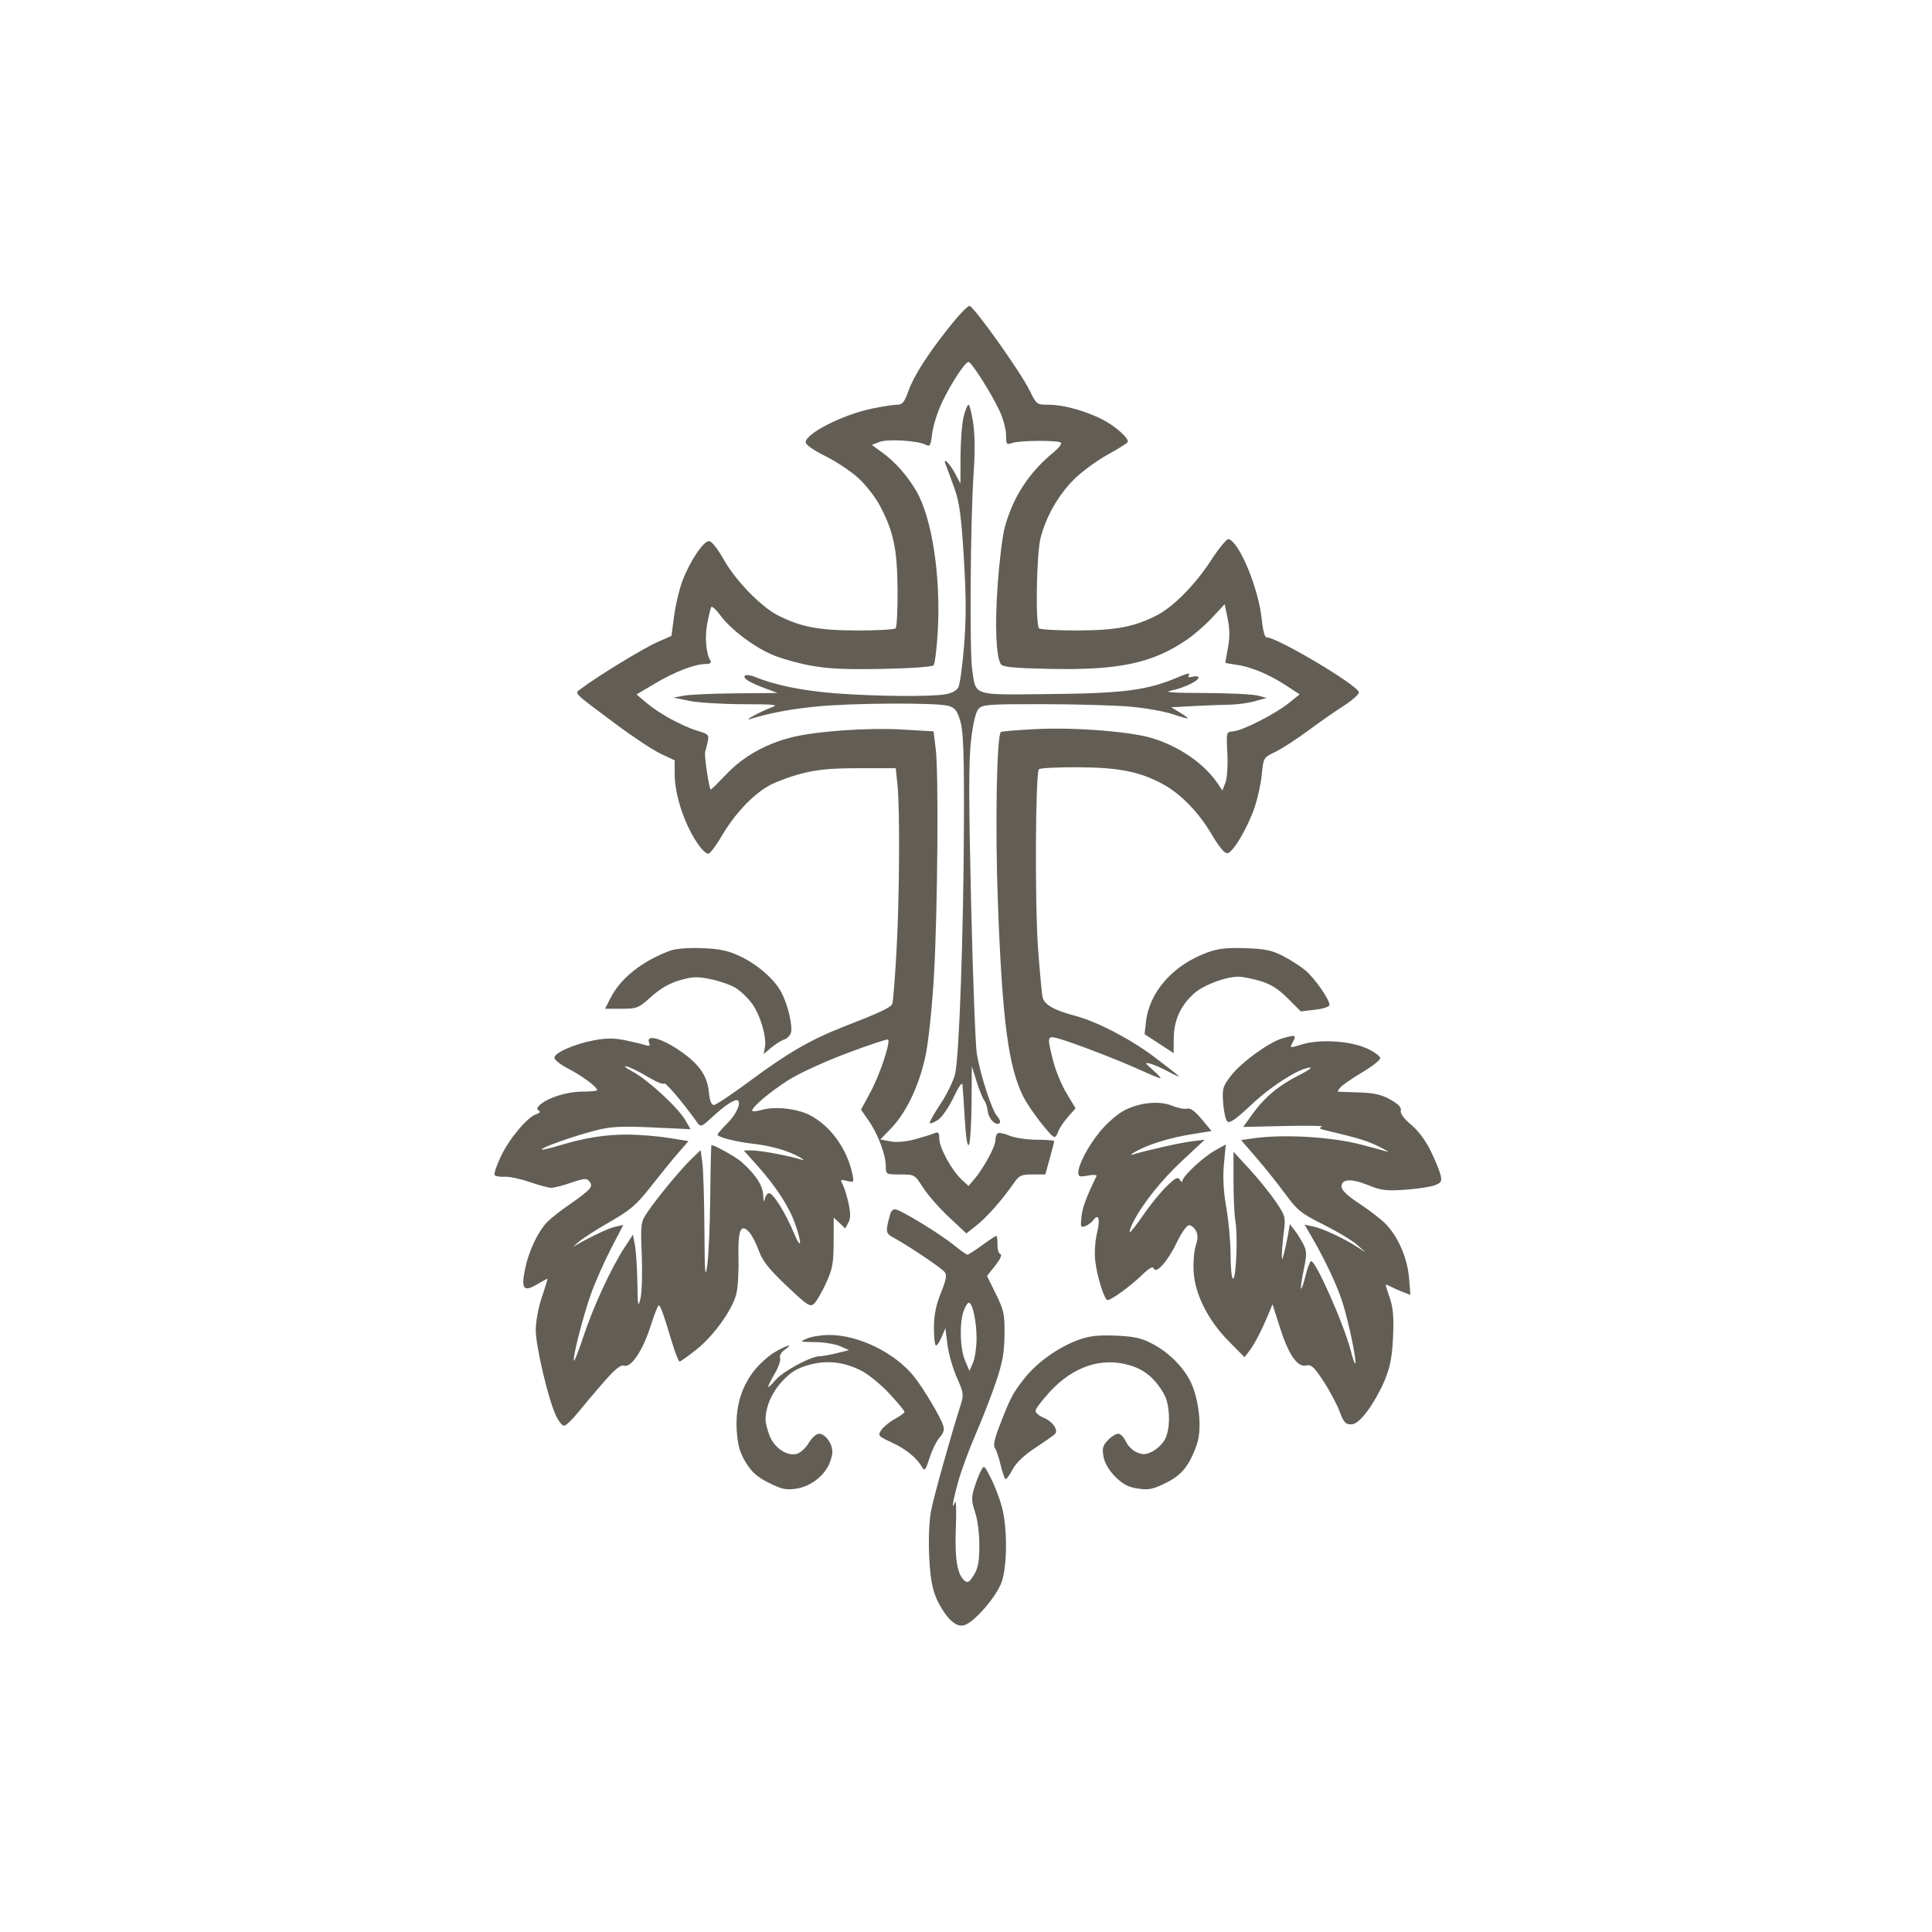
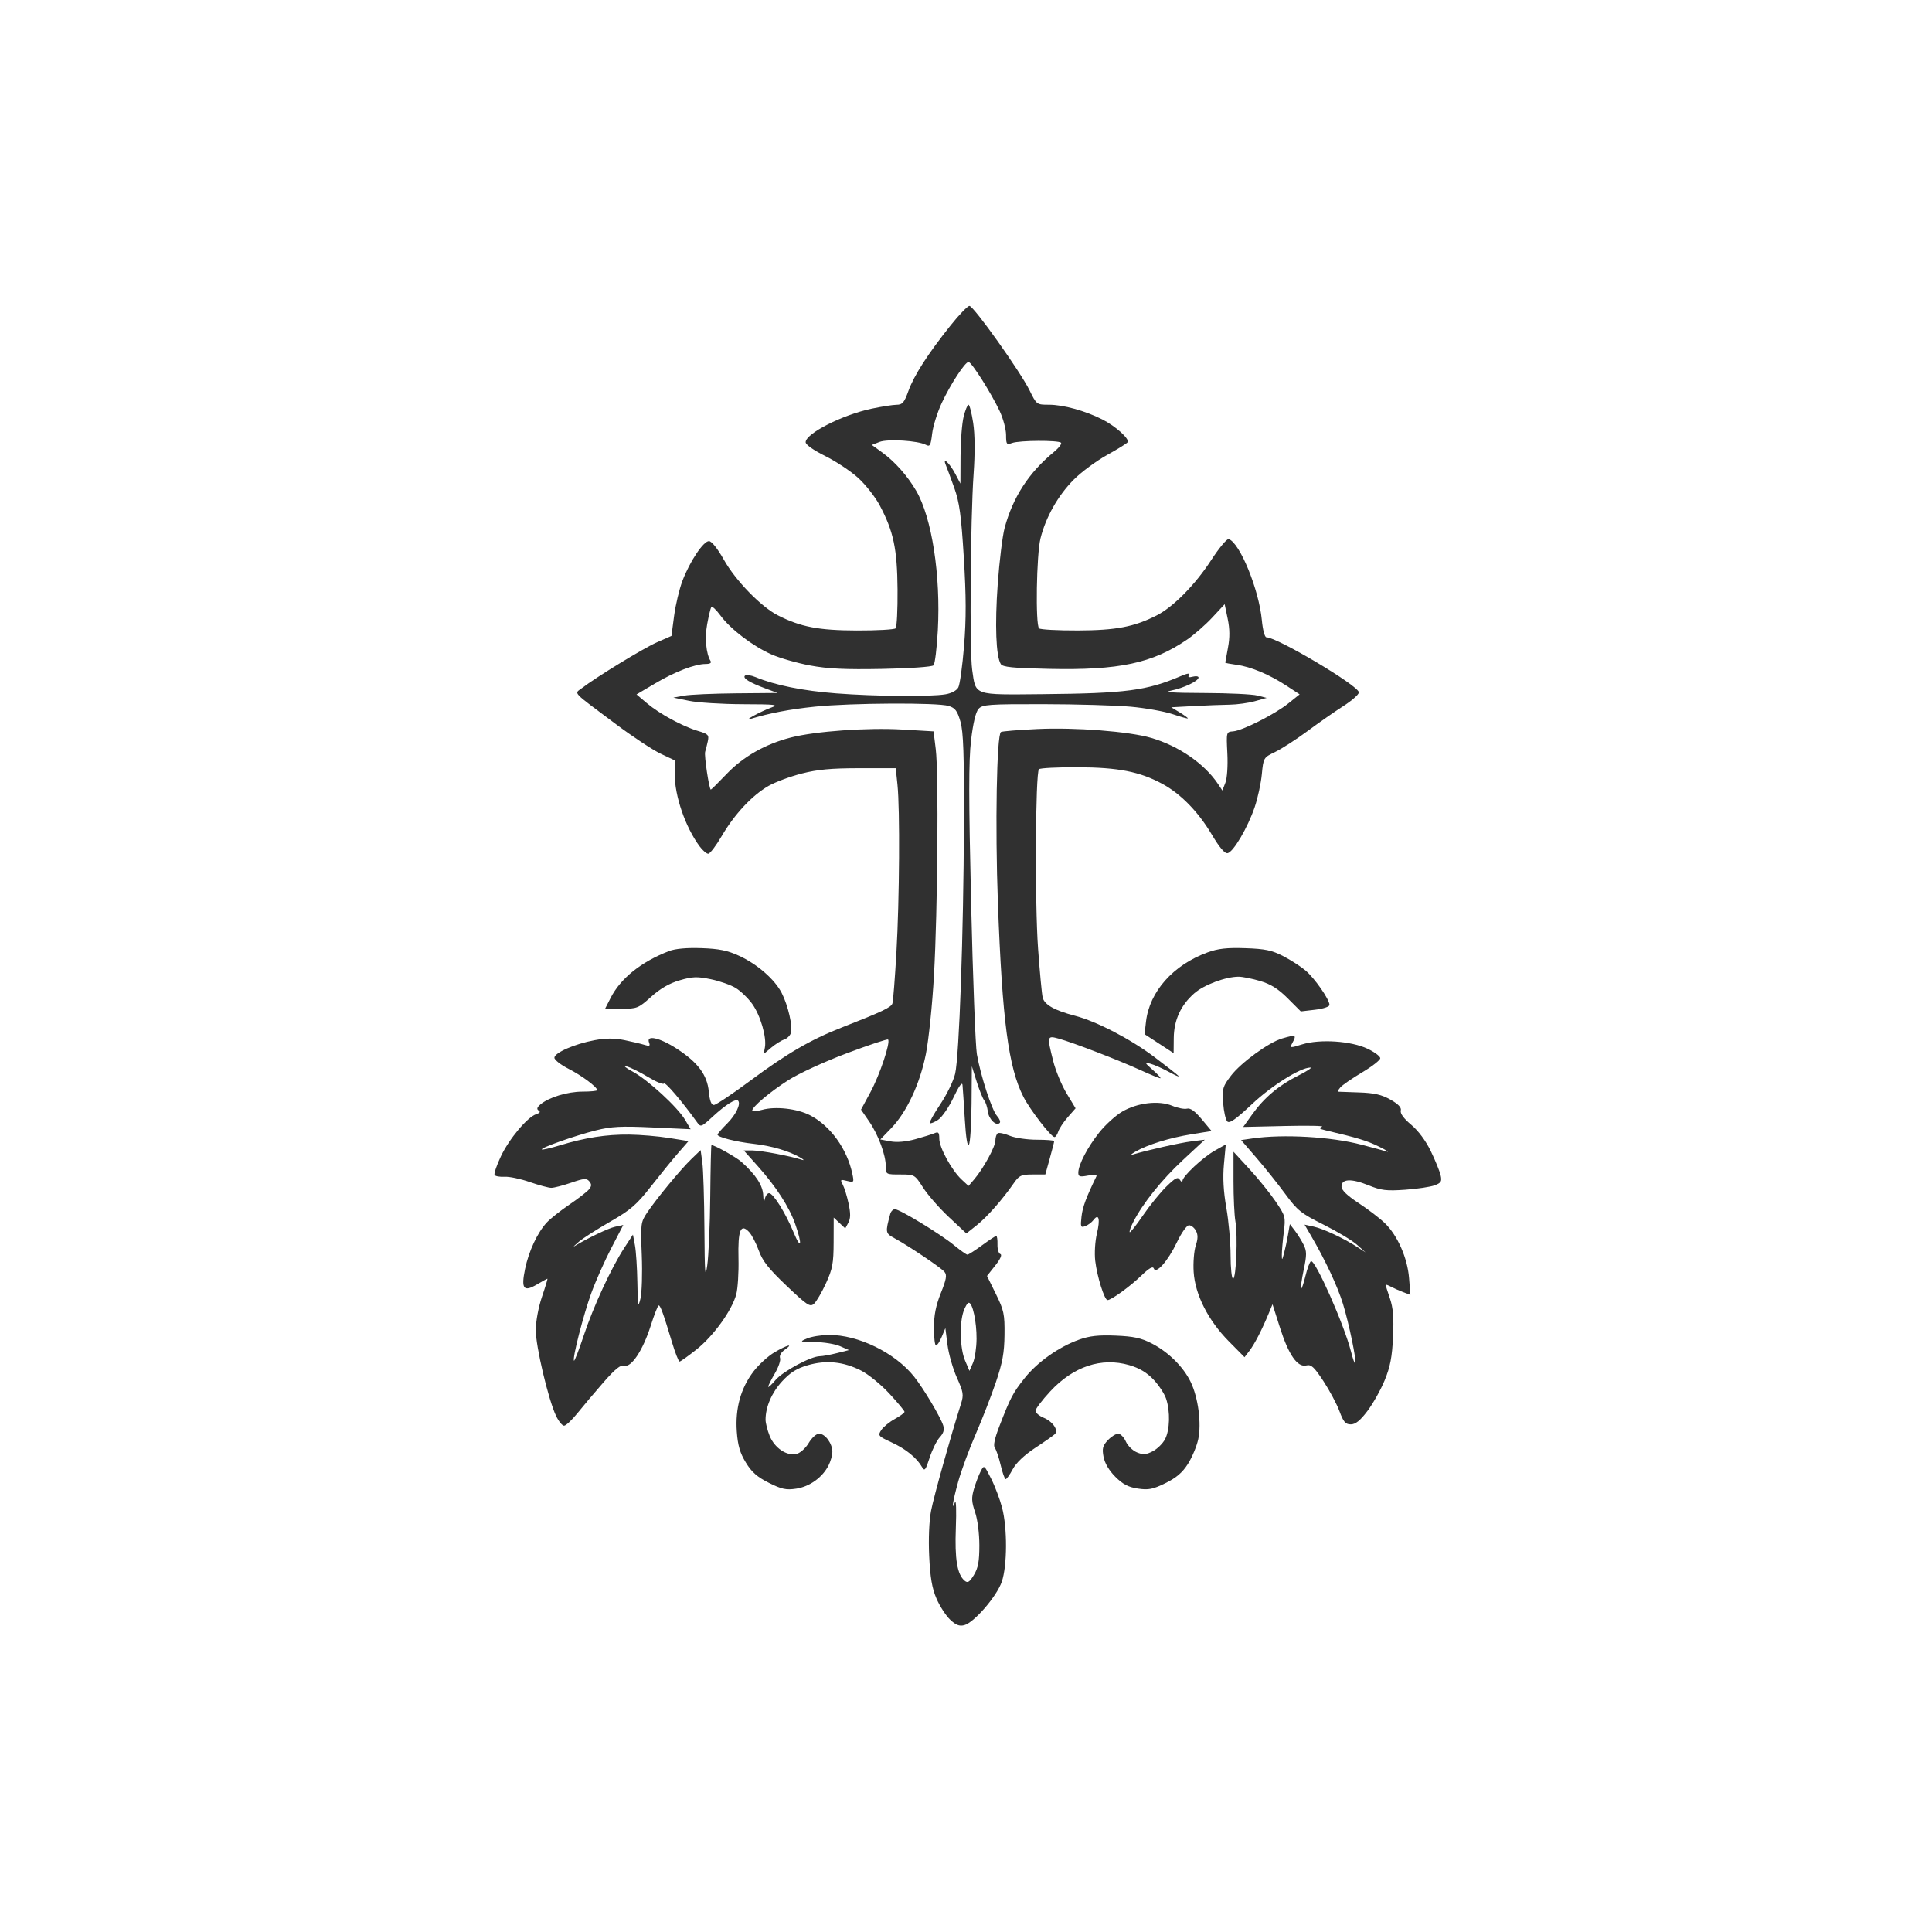
<svg xmlns="http://www.w3.org/2000/svg" viewBox="0 0 512 512">
-   <style>:root{color:#625e55}@media(prefers-color-scheme:dark){:root{color:#bcc2ba}}</style>
+   <style>:root{color:#303030}@media(prefers-color-scheme:dark){:root{color:#bcc2ba}}</style>
  <g transform="translate(126.381 76.8) scale(0.7083004)">
    <path fill="currentColor" fill-rule="evenodd" d="M 177.293 13.250 C 168.778 23.908, 163.550 32.028, 161.458 37.846 C 159.889 42.210, 159.214 43.003, 157.052 43.017 C 155.649 43.027, 151.424 43.686, 147.665 44.483 C 136.710 46.804, 123.021 53.770, 123.007 57.031 C 123.003 57.937, 125.956 60.025, 130.250 62.151 C 134.238 64.125, 139.785 67.795, 142.577 70.307 C 145.370 72.819, 149.042 77.490, 150.739 80.687 C 155.891 90.399, 157.268 96.912, 157.390 112.145 C 157.451 119.662, 157.124 126.192, 156.664 126.656 C 156.204 127.120, 149.679 127.484, 142.164 127.464 C 127.832 127.426, 121.099 126.132, 112.550 121.771 C 106.312 118.588, 96.778 108.764, 92.435 101.043 C 90.067 96.832, 87.841 94.037, 86.844 94.023 C 84.753 93.994, 79.686 101.576, 76.906 108.895 C 75.735 111.978, 74.332 117.875, 73.788 122 L 72.798 129.500 67.337 131.901 C 62.302 134.115, 44.605 144.931, 39.179 149.111 C 36.431 151.229, 35.210 149.953, 51.979 162.490 C 58.293 167.210, 65.830 172.194, 68.729 173.565 L 74 176.059 74 181.125 C 74 189.402, 77.995 201.017, 83.320 208.219 C 84.451 209.749, 85.907 211, 86.556 211 C 87.205 211, 89.483 208.009, 91.618 204.353 C 96.358 196.236, 102.968 189.154, 109.086 185.638 C 111.609 184.188, 117.193 182.102, 121.496 181.001 C 127.452 179.478, 132.591 179, 143.018 179 L 156.715 179 157.358 185.147 C 158.318 194.332, 158.107 228.142, 156.965 248 C 156.412 257.625, 155.740 266.175, 155.471 267 C 154.985 268.496, 151.641 270.083, 136.500 276.008 C 124.902 280.546, 115.902 285.785, 102.184 295.985 C 95.515 300.943, 89.428 305, 88.657 305 C 87.706 305, 87.101 303.403, 86.778 300.042 C 86.170 293.709, 82.686 289.046, 74.712 283.892 C 68.362 279.788, 63.274 278.666, 64.408 281.621 C 64.910 282.928, 64.592 283.103, 62.765 282.525 C 61.519 282.131, 58.126 281.324, 55.225 280.732 C 51.431 279.959, 48.286 279.966, 44.029 280.757 C 36.555 282.147, 29 285.449, 29 287.325 C 29 288.115, 31.362 289.966, 34.250 291.439 C 39.245 293.986, 45 298.276, 45 299.452 C 45 299.753, 42.534 300, 39.520 300 C 33.882 300, 26.852 302.150, 23.726 304.832 C 22.477 305.903, 22.294 306.564, 23.108 307.067 C 23.865 307.535, 23.559 308.005, 22.224 308.429 C 18.929 309.475, 12.098 317.614, 8.977 324.213 C 7.386 327.576, 6.325 330.716, 6.618 331.190 C 6.911 331.665, 8.579 331.961, 10.325 331.850 C 12.071 331.738, 16.314 332.626, 19.754 333.823 C 23.194 335.021, 26.836 336, 27.847 336 C 28.859 336, 32.205 335.134, 35.283 334.075 C 40.096 332.419, 41.045 332.349, 42.062 333.575 C 42.979 334.679, 42.945 335.361, 41.913 336.605 C 41.180 337.488, 37.875 340.048, 34.568 342.293 C 31.262 344.539, 27.484 347.529, 26.174 348.938 C 22.674 352.702, 19.399 359.701, 18.024 366.357 C 16.483 373.814, 17.475 375.097, 22.493 372.136 C 24.485 370.961, 26.235 370, 26.383 370 C 26.531 370, 25.617 373.037, 24.352 376.750 C 23.040 380.601, 22.041 385.941, 22.026 389.182 C 21.998 395.242, 26.734 415.277, 29.628 421.347 C 30.586 423.356, 31.932 425, 32.618 425 C 33.305 425, 35.579 422.863, 37.672 420.250 C 39.765 417.637, 44.143 412.455, 47.399 408.733 C 51.755 403.756, 53.795 402.118, 55.115 402.537 C 57.745 403.371, 62.123 396.783, 65.029 387.616 C 66.357 383.427, 67.704 380, 68.021 380 C 68.668 380, 69.803 383.141, 72.989 393.750 C 74.187 397.738, 75.467 400.997, 75.833 400.993 C 76.200 400.988, 79.060 398.949, 82.189 396.460 C 88.543 391.406, 95.421 381.863, 97.038 375.858 C 97.624 373.684, 98.001 367.641, 97.876 362.428 C 97.622 351.802, 98.689 349.150, 101.854 352.539 C 102.861 353.617, 104.495 356.750, 105.484 359.500 C 106.885 363.394, 109.188 366.308, 115.891 372.672 C 123.641 380.029, 124.663 380.697, 126.137 379.369 C 127.038 378.558, 129.051 375.106, 130.612 371.697 C 133.065 366.342, 133.454 364.251, 133.475 356.311 L 133.500 347.121 135.665 349.155 L 137.829 351.188 138.984 349.030 C 139.835 347.440, 139.856 345.555, 139.063 341.860 C 138.472 339.102, 137.492 335.920, 136.886 334.788 C 135.872 332.893, 135.999 332.783, 138.481 333.406 C 141.088 334.060, 141.154 333.974, 140.487 330.791 C 138.527 321.441, 132.266 312.774, 124.622 308.830 C 119.822 306.353, 111.710 305.434, 106.745 306.805 C 104.685 307.373, 103 307.513, 103 307.116 C 103 305.706, 109.594 300.142, 116.500 295.724 C 120.417 293.219, 130.076 288.775, 138.430 285.636 C 146.641 282.550, 153.577 280.244, 153.844 280.511 C 154.830 281.497, 150.749 293.707, 147.291 300.118 L 143.722 306.736 146.737 311.118 C 150.197 316.148, 153 323.718, 153 328.035 C 153 330.955, 153.081 331, 158.396 331 C 163.770 331, 163.804 331.020, 166.972 335.957 C 168.722 338.684, 173.075 343.647, 176.645 346.987 L 183.137 353.060 187.001 349.999 C 190.851 346.950, 196.601 340.427, 200.883 334.250 C 202.892 331.353, 203.654 331, 207.904 331 L 212.672 331 214.336 325.015 C 215.251 321.723, 216 318.798, 216 318.515 C 216 318.232, 213.061 318, 209.468 318 C 205.875 318, 201.327 317.328, 199.362 316.507 C 197.396 315.685, 195.385 315.262, 194.894 315.566 C 194.402 315.869, 193.996 317.104, 193.991 318.309 C 193.981 320.621, 189.471 328.854, 186 332.897 L 183.942 335.294 181.364 332.897 C 177.660 329.451, 173.020 320.981, 173.009 317.643 C 173.002 315.302, 172.684 314.923, 171.250 315.544 C 170.287 315.960, 167.025 316.981, 164 317.811 C 160.509 318.770, 157.120 319.062, 154.723 318.610 L 150.946 317.899 155.002 313.700 C 160.800 307.697, 165.713 297.209, 167.976 285.999 C 169.031 280.775, 170.400 267.488, 171.019 256.473 C 172.398 231.949, 172.797 180.913, 171.682 171.856 L 170.864 165.213 159.182 164.527 C 146.161 163.763, 126.692 165.153, 117.500 167.502 C 107.949 169.944, 99.626 174.662, 93.448 181.140 C 90.374 184.363, 87.711 187, 87.532 187 C 86.906 187, 84.983 174.207, 85.406 172.859 C 85.641 172.111, 86.087 170.331, 86.397 168.903 C 86.908 166.552, 86.560 166.186, 82.731 165.056 C 76.990 163.361, 68.328 158.658, 63.612 154.675 L 59.725 151.392 66.612 147.311 C 74.066 142.895, 81.582 140, 85.594 140 C 87.200 140, 87.867 139.593, 87.427 138.882 C 85.745 136.161, 85.205 130.259, 86.162 125.076 C 86.729 122.009, 87.418 119.134, 87.695 118.687 C 87.971 118.239, 89.499 119.645, 91.091 121.810 C 94.882 126.965, 103.191 133.310, 110.221 136.419 C 113.315 137.787, 119.782 139.644, 124.594 140.546 C 131.246 141.792, 137.721 142.103, 151.622 141.842 C 162.031 141.647, 170.312 141.069, 170.853 140.500 C 171.376 139.950, 172.097 134.081, 172.457 127.457 C 173.576 106.831, 170.240 85.271, 164.371 75.210 C 161.092 69.588, 156.424 64.327, 151.629 60.850 L 147.758 58.042 150.629 56.928 C 153.728 55.726, 165.064 56.429, 168.011 58.006 C 169.504 58.805, 169.810 58.255, 170.334 53.828 C 170.666 51.024, 172.274 45.875, 173.907 42.386 C 177.229 35.286, 182.642 27, 183.958 27 C 185.062 27, 192.543 38.824, 195.620 45.431 C 196.918 48.219, 197.985 52.218, 197.990 54.317 C 197.999 57.850, 198.168 58.074, 200.250 57.317 C 203 56.318, 217.569 56.236, 218.547 57.214 C 218.934 57.601, 217.732 59.166, 215.876 60.692 C 206.531 68.370, 200.544 77.586, 197.458 89.045 C 196.649 92.045, 195.483 101.538, 194.866 110.141 C 193.769 125.432, 194.215 137.112, 196.008 140.013 C 196.719 141.163, 200.471 141.538, 214.202 141.833 C 240.234 142.392, 252.760 139.727, 265.718 130.872 C 268.348 129.075, 272.588 125.360, 275.141 122.617 L 279.781 117.629 280.911 123.071 C 281.709 126.917, 281.741 130.090, 281.020 133.893 C 280.459 136.852, 280 139.375, 280 139.501 C 280 139.626, 281.941 139.994, 284.313 140.319 C 289.635 141.049, 296.485 143.930, 302.932 148.150 L 307.830 151.357 303.665 154.706 C 298.590 158.788, 286.444 164.943, 282.940 165.210 C 280.385 165.404, 280.381 165.420, 280.783 173.452 C 281.014 178.080, 280.705 182.740, 280.054 184.417 L 278.922 187.334 277.310 184.917 C 272.235 177.309, 262.595 170.659, 252.272 167.647 C 244.018 165.238, 223.859 163.670, 209.704 164.337 C 202.666 164.668, 196.533 165.170, 196.076 165.453 C 194.478 166.441, 193.868 200.738, 194.937 229.500 C 196.569 273.401, 198.875 290.919, 204.471 301.929 C 206.929 306.766, 214.832 317, 216.109 317 C 216.525 317, 217.160 316.070, 217.521 314.934 C 217.881 313.798, 219.486 311.377, 221.087 309.554 L 223.998 306.239 220.625 300.638 C 218.770 297.557, 216.521 292.124, 215.626 288.563 C 213.254 279.120, 213.293 278.968, 217.750 280.188 C 222.972 281.618, 240.162 288.238, 248.228 291.925 C 251.928 293.616, 255.286 295, 255.690 295 C 256.094 295, 254.866 293.629, 252.962 291.954 C 249.791 289.164, 249.710 288.963, 252 289.559 C 253.375 289.916, 256.525 291.315, 259 292.666 C 261.475 294.018, 263.050 294.668, 262.500 294.112 C 261.950 293.556, 257.948 290.419, 253.606 287.142 C 244.599 280.345, 231.881 273.725, 223.765 271.611 C 216.126 269.621, 212.334 267.479, 211.680 264.785 C 211.375 263.528, 210.603 255.300, 209.964 246.500 C 208.726 229.457, 208.965 180.698, 210.293 179.372 C 210.729 178.937, 217.254 178.606, 224.793 178.637 C 239.966 178.700, 247.994 180.273, 256.433 184.834 C 263.347 188.571, 269.881 195.262, 274.949 203.796 C 277.868 208.710, 279.807 210.991, 280.889 210.783 C 283.022 210.372, 288.383 201.268, 290.990 193.630 C 292.140 190.259, 293.353 184.697, 293.684 181.270 C 294.282 175.074, 294.310 175.028, 298.740 172.884 C 301.190 171.698, 306.638 168.174, 310.847 165.054 C 315.056 161.933, 321.087 157.725, 324.250 155.703 C 327.413 153.680, 330 151.394, 330 150.623 C 330 148.203, 299.519 130.046, 295.395 130.010 C 294.767 130.004, 294.031 127.240, 293.693 123.610 C 292.625 112.183, 285.461 94.639, 281.299 93.263 C 280.639 93.045, 277.671 96.609, 274.704 101.183 C 268.794 110.294, 260.559 118.654, 254.397 121.798 C 245.948 126.108, 239.142 127.411, 224.834 127.456 C 217.317 127.480, 210.792 127.125, 210.334 126.667 C 208.945 125.278, 209.364 99.047, 210.871 93 C 212.865 85.005, 217.463 76.893, 223.346 70.996 C 226.181 68.154, 231.760 64.028, 235.745 61.827 C 239.730 59.626, 243.211 57.468, 243.480 57.033 C 244.252 55.783, 238.948 51.007, 234.008 48.506 C 227.600 45.261, 219.394 43, 214.027 43 C 209.447 43, 209.399 42.965, 206.787 37.639 C 203.367 30.666, 185.858 6.059, 184.293 6.026 C 183.629 6.012, 180.479 9.262, 177.293 13.250 Z M 58.215 292.472 C 55.622 291.080 54.625 290.218 56.000 290.555 C 57.375 290.893 60.972 292.668 63.993 294.500 C 67.014 296.333 69.724 297.446 70.016 296.974 C 70.458 296.258 76.714 303.593 82.379 311.471 C 83.751 313.379 83.940 313.310 88.254 309.334 C 93.055 304.908 96.849 302.515 97.706 303.372 C 98.881 304.548 96.894 308.700 93.574 312.005 C 91.643 313.927 90.049 315.766 90.032 316.092 C 89.982 317.024 96.928 318.796 103.500 319.528 C 110.094 320.263 116.777 322.211 120.859 324.589 C 122.403 325.488 122.669 325.858 121.500 325.478 C 117.218 324.089 106.336 322.034 103.170 322.017 L 99.840 322.000 104.978 327.750 C 111.958 335.561 116.826 343.074 119.101 349.546 C 121.823 357.291 121.367 359.588 118.486 352.649 C 115.434 345.301 110.868 338.004 109.320 338.002 C 108.670 338.001 107.944 339.012 107.706 340.250 C 107.431 341.675 107.222 341.154 107.136 338.827 C 106.999 335.140 104.385 331.114 99.000 326.298 C 97.006 324.515 88.913 319.983 87.761 320.005 C 87.617 320.008 87.415 328.670 87.311 339.255 C 87.207 349.840 86.702 361.425 86.188 365.000 C 85.408 370.425 85.233 368.174 85.127 351.390 C 85.057 340.329 84.710 329.166 84.356 326.583 L 83.713 321.886 80.281 325.193 C 76.257 329.071 67.311 339.899 63.722 345.235 C 61.299 348.838 61.227 349.403 61.691 361.235 C 61.956 367.981 61.729 375.300 61.187 377.500 C 60.320 381.018 60.182 380.294 60.043 371.500 C 59.956 366.000 59.547 359.700 59.135 357.500 L 58.384 353.500 55.127 358.500 C 50.234 366.011 43.561 380.452 39.946 391.353 C 38.176 396.692 36.553 400.886 36.339 400.673 C 35.631 399.964 39.868 383.419 42.851 375.246 C 44.467 370.818 47.810 363.302 50.281 358.543 L 54.772 349.891 51.677 350.571 C 49.143 351.127 41.438 354.813 36.444 357.857 C 35.864 358.210 36.636 357.441 38.161 356.148 C 39.686 354.854 44.964 351.479 49.891 348.648 C 57.542 344.250 59.759 342.334 65.102 335.500 C 68.542 331.100 73.117 325.479 75.267 323.008 L 79.178 318.516 71.839 317.334 C 67.803 316.684 61.095 316.118 56.934 316.076 C 48.424 315.991 40.529 317.215 31.098 320.082 C 27.577 321.153 24.522 321.856 24.311 321.644 C 23.717 321.050 36.679 316.467 44.500 314.505 C 50.312 313.048 53.916 312.862 65.736 313.408 L 79.971 314.066 77.916 310.582 C 75.095 305.800 63.936 295.543 58.215 292.472 Z" />
    <path fill="currentColor" fill-rule="evenodd" d="M 182.119 47.443 C 181.503 49.886, 180.980 56.524, 180.956 62.193 L 180.912 72.500 178.965 68.815 C 176.845 64.800, 174.065 62.242, 175.457 65.586 C 175.895 66.639, 177.318 70.485, 178.621 74.133 C 180.549 79.535, 181.210 84.370, 182.182 100.178 C 183.074 114.664, 183.098 123.041, 182.277 133.195 C 181.672 140.678, 180.704 147.684, 180.127 148.763 C 179.494 149.946, 177.571 150.975, 175.288 151.352 C 169.573 152.296, 149.129 152.119, 134.430 150.998 C 122.085 150.056, 111.530 147.929, 104.288 144.923 C 102.522 144.190, 100.725 143.941, 100.296 144.370 C 99.357 145.310, 101.940 146.920, 108 149.172 L 112.500 150.845 97 150.980 C 88.475 151.054, 79.700 151.444, 77.500 151.847 L 73.500 152.578 79.417 153.789 C 82.671 154.455, 91.671 155.020, 99.417 155.044 C 112.008 155.083, 113.129 155.222, 110 156.359 C 106.189 157.744, 99.381 161.469, 102.282 160.583 C 109.497 158.378, 117.038 156.938, 126.500 155.960 C 139.904 154.573, 172.370 154.401, 176.500 155.694 C 178.971 156.467, 179.750 157.502, 180.920 161.566 C 182.033 165.431, 182.315 173.759, 182.222 200 C 182.078 240.826, 180.459 286.789, 178.935 293.312 C 178.317 295.959, 175.823 301.090, 173.392 304.715 C 170.961 308.340, 169.190 311.523, 169.455 311.788 C 169.720 312.054, 171.118 311.498, 172.560 310.553 C 174.004 309.606, 176.600 305.839, 178.337 302.167 C 180.342 297.930, 181.566 296.229, 181.695 297.500 C 181.808 298.600, 182.194 304.400, 182.555 310.388 C 182.970 317.264, 183.535 320.765, 184.090 319.888 C 184.574 319.125, 185.017 312.200, 185.076 304.500 L 185.182 290.500 187 296.287 C 187.999 299.470, 189.268 302.620, 189.820 303.287 C 190.372 303.954, 190.975 305.805, 191.162 307.399 C 191.503 310.320, 194.298 313.035, 195.613 311.721 C 196.002 311.331, 195.557 310.168, 194.623 309.136 C 192.685 306.994, 188.494 294.159, 187.069 286 C 186.540 282.975, 185.570 257.550, 184.913 229.500 C 183.996 190.364, 183.991 176.183, 184.893 168.541 C 185.648 162.142, 186.647 157.942, 187.689 156.791 C 189.158 155.168, 191.433 155.003, 211.905 155.034 C 224.332 155.052, 239.059 155.479, 244.630 155.981 C 250.202 156.484, 257.289 157.749, 260.380 158.792 C 263.471 159.836, 266 160.528, 266 160.330 C 266 160.132, 264.604 159.121, 262.897 158.084 L 259.794 156.197 268.147 155.747 C 272.741 155.499, 278.795 155.265, 281.601 155.227 C 284.406 155.189, 288.681 154.601, 291.101 153.921 L 295.500 152.684 292 151.797 C 290.075 151.309, 281.075 150.888, 272 150.862 C 260.315 150.828, 256.718 150.569, 259.674 149.972 C 264.443 149.010, 270 146.371, 270 145.068 C 270 144.584, 269.030 144.441, 267.844 144.751 C 266.320 145.150, 265.906 144.960, 266.434 144.106 C 266.915 143.328, 265.814 143.483, 263.341 144.543 C 250.679 149.966, 242.735 151.004, 211.679 151.290 C 185.483 151.531, 186.715 151.959, 185.308 142.138 C 184.304 135.131, 184.660 85.864, 185.837 69 C 186.399 60.941, 186.343 54.102, 185.677 49.750 C 185.109 46.038, 184.328 43, 183.941 43 C 183.554 43, 182.734 44.999, 182.119 47.443 Z" />
    <path fill="currentColor" fill-rule="evenodd" d="M 71.945 247.392 C 61.467 251.424, 53.786 257.578, 50.021 264.959 L 47.959 269 54.083 269 C 59.933 269, 60.430 268.799, 65.217 264.495 C 68.631 261.426, 72.024 259.467, 75.864 258.349 C 80.680 256.947, 82.373 256.887, 87.500 257.937 C 90.800 258.613, 95.006 260.092, 96.846 261.224 C 98.686 262.355, 101.455 265.026, 103 267.159 C 106.077 271.406, 108.485 279.685, 107.754 283.506 L 107.290 285.934 110.140 283.536 C 111.707 282.217, 113.869 280.859, 114.943 280.518 C 116.018 280.177, 117.159 279.073, 117.479 278.065 C 118.244 275.655, 116.441 267.784, 114.049 263.096 C 111.465 258.032, 104.909 252.307, 98.120 249.189 C 93.761 247.186, 90.592 246.541, 84 246.316 C 78.544 246.129, 74.227 246.514, 71.945 247.392 Z" />
    <path fill="currentColor" fill-rule="evenodd" d="M 273.287 247.943 C 260.488 252.633, 251.646 262.603, 250.350 273.804 L 249.806 278.500 255.244 282.053 L 260.681 285.607 260.734 279.972 C 260.798 273.232, 263.358 267.649, 268.427 263.198 C 272.014 260.049, 280.166 257, 285 257 C 286.450 257, 290.081 257.725, 293.068 258.611 C 297.046 259.791, 299.808 261.529, 303.386 265.104 L 308.271 269.986 313.636 269.355 C 316.695 268.995, 319 268.223, 319 267.558 C 319 265.518, 313.459 257.564, 310.026 254.675 C 308.205 253.143, 304.417 250.707, 301.607 249.261 C 297.421 247.107, 294.878 246.579, 287.500 246.333 C 280.560 246.101, 277.307 246.469, 273.287 247.943 Z" />
    <path fill="currentColor" fill-rule="evenodd" d="M 301.286 280.109 C 296.329 281.542, 285.875 289.148, 282.145 294.034 C 279.051 298.089, 278.823 298.880, 279.210 304.230 C 279.441 307.420, 280.141 310.541, 280.765 311.165 C 281.613 312.013, 283.943 310.380, 289.950 304.729 C 297.404 297.717, 308.104 291, 311.819 291 C 312.644 291, 310.644 292.337, 307.373 293.971 C 300.083 297.614, 294.575 302.244, 290.109 308.483 L 286.718 313.220 302.322 312.860 C 310.904 312.662, 317.155 312.786, 316.213 313.135 C 314.893 313.625, 315.188 313.932, 317.500 314.474 C 329.492 317.286, 333.054 318.369, 337.480 320.553 C 340.241 321.914, 341.600 322.759, 340.500 322.429 C 339.400 322.099, 335.125 320.945, 331 319.864 C 319.596 316.875, 301.733 315.845, 290.218 317.512 L 285.936 318.132 291.718 324.834 C 294.898 328.520, 299.744 334.591, 302.486 338.326 C 306.995 344.468, 308.361 345.562, 316.770 349.764 C 321.883 352.320, 327.515 355.704, 329.284 357.284 L 332.500 360.158 329.500 358.207 C 324.472 354.938, 316.690 351.288, 313.087 350.508 L 309.675 349.770 312.222 354.135 C 317.469 363.130, 322.022 372.859, 324.039 379.391 C 326.298 386.705, 329.263 401.071, 328.641 401.692 C 328.430 401.904, 327.716 399.922, 327.055 397.288 C 324.557 387.329, 313.562 362.535, 312.057 363.465 C 311.586 363.756, 310.655 366.270, 309.988 369.051 C 309.321 371.832, 308.593 373.926, 308.371 373.704 C 308.149 373.483, 308.588 370.341, 309.347 366.722 C 310.522 361.117, 310.520 359.726, 309.336 357.322 C 308.571 355.770, 307.096 353.392, 306.058 352.037 L 304.170 349.575 303.487 353.537 C 303.111 355.717, 302.439 358.850, 301.992 360.500 C 301.258 363.213, 301.180 363.260, 301.175 361 C 301.171 359.625, 301.500 355.842, 301.904 352.594 C 302.616 346.881, 302.516 346.506, 298.846 341.094 C 296.760 338.017, 292.360 332.575, 289.070 329 L 283.087 322.500 283.087 333.500 C 283.087 339.550, 283.405 346.300, 283.794 348.500 C 284.741 353.866, 284.091 370, 282.927 370 C 282.417 370, 281.999 366.063, 281.997 361.250 C 281.995 356.438, 281.281 348.450, 280.411 343.500 C 279.324 337.321, 279.042 332.191, 279.511 327.132 L 280.193 319.764 276.123 322.051 C 271.612 324.587, 264.009 331.699, 263.985 333.406 C 263.976 334.008, 263.545 333.828, 263.026 333.007 C 262.247 331.776, 261.364 332.214, 257.983 335.507 C 255.729 337.703, 251.808 342.535, 249.270 346.244 C 246.732 349.953, 244.474 352.808, 244.254 352.587 C 244.033 352.366, 244.617 350.682, 245.552 348.843 C 249.093 341.876, 256.220 332.969, 264.137 325.613 L 272.342 317.991 267.421 318.603 C 263.100 319.141, 250.545 321.961, 245.329 323.565 C 244.323 323.874, 244.792 323.381, 246.372 322.468 C 250.925 319.837, 259.164 317.280, 267.340 315.961 L 274.886 314.744 271.193 310.322 C 268.654 307.283, 266.933 306.048, 265.687 306.373 C 264.690 306.633, 262.219 306.154, 260.195 305.308 C 255.160 303.204, 247.154 304.134, 241.434 307.486 C 238.975 308.927, 235.105 312.445, 232.835 315.303 C 228.450 320.824, 225.058 327.332, 225.022 330.295 C 225.003 331.820, 225.548 331.988, 228.628 331.410 C 230.647 331.031, 232.066 331.122, 231.827 331.615 C 227.922 339.664, 226.622 343.174, 226.219 346.750 C 225.782 350.626, 225.917 350.971, 227.618 350.331 C 228.653 349.942, 230.026 348.922, 230.668 348.064 C 232.673 345.386, 233.278 347.673, 231.987 353.052 C 231.287 355.974, 231.013 360.451, 231.356 363.373 C 232.044 369.228, 234.802 378, 235.954 378 C 237.356 378, 244.444 372.863, 248.635 368.809 C 251.468 366.069, 252.920 365.233, 253.248 366.155 C 254.066 368.458, 258.561 363.390, 261.900 356.399 C 263.632 352.775, 265.602 350, 266.443 350 C 267.261 350, 268.423 350.922, 269.026 352.049 C 269.829 353.549, 269.809 355.048, 268.951 357.648 C 268.307 359.600, 267.960 364.025, 268.180 367.480 C 268.720 375.973, 273.613 385.621, 281.341 393.436 L 287.211 399.371 289.076 396.936 C 290.982 394.447, 293.677 389.220, 296.245 383.033 L 297.684 379.566 300.492 388.385 C 303.728 398.547, 307.042 403.279, 310.343 402.450 C 312.143 401.998, 313.231 402.997, 316.718 408.300 C 319.030 411.817, 321.741 416.901, 322.742 419.597 C 324.236 423.621, 324.998 424.500, 326.989 424.500 C 328.730 424.500, 330.485 423.087, 333.199 419.500 C 335.280 416.750, 338.185 411.575, 339.656 408 C 341.724 402.973, 342.432 399.304, 342.779 391.809 C 343.115 384.557, 342.822 380.925, 341.614 377.380 C 340.726 374.775, 340 372.483, 340 372.287 C 340 372.090, 340.870 372.395, 341.933 372.964 C 342.996 373.533, 345.083 374.461, 346.572 375.027 L 349.278 376.056 348.772 369.747 C 348.166 362.197, 344.468 353.816, 339.709 349.202 C 337.857 347.408, 333.453 344.041, 329.921 341.720 C 325.573 338.862, 323.500 336.854, 323.500 335.500 C 323.500 332.595, 327.184 332.437, 333.655 335.063 C 338.347 336.967, 340.316 337.204, 347.331 336.709 C 351.838 336.391, 356.804 335.645, 358.367 335.050 C 360.810 334.122, 361.119 333.586, 360.567 331.235 C 360.214 329.731, 358.563 325.686, 356.898 322.246 C 355.023 318.372, 352.229 314.619, 349.557 312.386 C 346.801 310.082, 345.402 308.177, 345.682 307.108 C 345.984 305.954, 344.784 304.680, 341.810 302.997 C 338.486 301.116, 335.783 300.500, 330 300.304 C 325.875 300.164, 322.332 300.038, 322.128 300.025 C 321.923 300.011, 322.336 299.300, 323.046 298.445 C 323.756 297.589, 327.411 295.063, 331.168 292.831 C 334.926 290.598, 338 288.198, 338 287.496 C 338 286.794, 335.863 285.201, 333.250 283.956 C 327.117 281.033, 315.437 280.254, 308.770 282.323 C 304.261 283.724, 304.086 283.707, 305.020 281.962 C 306.775 278.683, 306.572 278.582, 301.286 280.109 Z" />
    <path fill="currentColor" fill-rule="evenodd" d="M 154.660 345.750 C 152.785 352.666, 152.840 353.005, 156.120 354.781 C 161.437 357.661, 173.643 365.865, 174.946 367.435 C 175.934 368.625, 175.669 370.169, 173.586 375.377 C 171.722 380.037, 171 383.677, 171 388.421 C 171 392.039, 171.351 395, 171.781 395 C 172.210 395, 173.173 393.538, 173.920 391.750 L 175.278 388.500 176.077 394.737 C 176.516 398.167, 178.099 403.698, 179.593 407.028 C 182.027 412.452, 182.187 413.469, 181.130 416.791 C 177.248 428.995, 170.973 451.419, 169.936 456.797 C 169.201 460.605, 168.922 467.329, 169.229 473.806 C 169.607 481.783, 170.299 485.825, 171.941 489.641 C 173.153 492.459, 175.433 495.999, 177.007 497.507 C 179.153 499.563, 180.485 500.095, 182.327 499.633 C 185.980 498.716, 194.532 488.821, 196.394 483.357 C 198.441 477.351, 198.499 463.334, 196.508 455.693 C 195.688 452.544, 193.835 447.634, 192.391 444.784 C 189.780 439.632, 189.757 439.616, 188.490 442.051 C 187.789 443.398, 186.671 446.329, 186.005 448.564 C 184.997 451.950, 185.062 453.417, 186.397 457.349 C 187.323 460.076, 187.998 465.328, 187.996 469.785 C 187.993 475.781, 187.539 478.244, 185.957 480.839 C 184.317 483.528, 183.646 483.951, 182.511 483.009 C 179.706 480.681, 178.750 474.964, 179.200 463.205 C 179.443 456.862, 179.304 452.533, 178.891 453.586 C 177.414 457.354, 178.037 453.327, 180.067 445.980 C 181.204 441.866, 184.130 433.912, 186.568 428.303 C 189.007 422.695, 192.423 413.920, 194.158 408.803 C 196.662 401.422, 197.334 397.741, 197.407 390.986 C 197.491 383.265, 197.190 381.841, 194.179 375.719 L 190.858 368.967 193.943 365.071 C 195.848 362.667, 196.580 361.027, 195.856 360.785 C 195.212 360.571, 194.725 358.956, 194.775 357.197 C 194.825 355.439, 194.619 354, 194.317 354 C 194.015 354, 191.622 355.575, 189 357.500 C 186.378 359.425, 183.918 361, 183.534 361 C 183.151 361, 180.899 359.412, 178.531 357.472 C 173.358 353.233, 158.196 344, 156.408 344 C 155.708 344, 154.921 344.788, 154.660 345.750 Z M 182.098 382.149 C 182.702 380.417 183.580 379.000 184.051 379.000 C 185.465 379.000 186.991 386.108 186.949 392.500 C 186.928 395.800 186.321 399.850 185.602 401.500 L 184.294 404.500 182.647 400.628 C 180.762 396.196 180.482 386.784 182.098 382.149 Z" />
    <path fill="currentColor" fill-rule="evenodd" d="M 123.500 392.374 C 120.603 393.614, 120.706 393.660, 126.500 393.713 C 129.800 393.743, 134.010 394.429, 135.857 395.238 L 139.213 396.709 134.664 397.854 C 132.162 398.485, 129.301 399, 128.307 399.001 C 124.992 399.002, 114.449 404.677, 111.707 407.936 C 110.218 409.706, 109 410.821, 109 410.415 C 109 410.008, 110.124 407.758, 111.498 405.414 C 112.871 403.070, 113.741 400.489, 113.431 399.680 C 113.100 398.818, 113.816 397.542, 115.155 396.604 C 118.740 394.093, 116.145 394.725, 111.363 397.528 C 108.990 398.918, 105.453 402.146, 103.502 404.701 C 98.726 410.956, 96.625 418.511, 97.246 427.194 C 97.619 432.402, 98.425 435.169, 100.618 438.769 C 102.809 442.366, 104.874 444.187, 109.232 446.366 C 114.049 448.775, 115.685 449.124, 119.478 448.556 C 124.446 447.811, 129.231 444.388, 131.536 439.931 C 132.341 438.373, 133 436.052, 133 434.772 C 133 431.655, 130.324 428, 128.042 428 C 126.997 428, 125.310 429.504, 124.152 431.468 C 123.023 433.380, 120.988 435.216, 119.614 435.561 C 116.003 436.467, 111.354 433.342, 109.529 428.781 C 108.688 426.679, 108.003 423.956, 108.006 422.730 C 108.018 417.939, 110.329 412.598, 114.215 408.383 C 117.262 405.077, 119.659 403.573, 123.806 402.368 C 130.676 400.371, 137.132 401.020, 143.749 404.373 C 146.446 405.739, 151.206 409.615, 154.326 412.986 C 157.447 416.356, 159.999 419.426, 159.997 419.807 C 159.996 420.188, 158.350 421.400, 156.340 422.500 C 154.331 423.600, 152.057 425.468, 151.287 426.651 C 149.956 428.697, 150.147 428.922, 155.194 431.260 C 160.531 433.733, 164.585 437.027, 166.572 440.506 C 167.502 442.133, 167.879 441.658, 169.409 436.942 C 170.379 433.949, 172.077 430.526, 173.181 429.335 C 174.585 427.821, 174.977 426.503, 174.484 424.951 C 173.462 421.731, 167.146 411.127, 163.574 406.634 C 156.476 397.707, 142.634 390.949, 131.645 391.045 C 128.815 391.070, 125.150 391.668, 123.500 392.374 Z" />
    <path fill="currentColor" fill-rule="evenodd" d="M 225.287 392.808 C 217.733 395.503, 209.674 401.207, 204.900 407.239 C 200.499 412.801, 199.631 414.458, 195.450 425.294 C 193.704 429.816, 193.147 432.491, 193.783 433.294 C 194.308 433.957, 195.292 436.863, 195.969 439.750 C 196.646 442.637, 197.492 444.999, 197.850 444.997 C 198.207 444.996, 199.400 443.308, 200.500 441.247 C 201.768 438.872, 204.850 435.956, 208.917 433.283 C 212.447 430.963, 215.751 428.649, 216.260 428.140 C 217.703 426.697, 215.451 423.429, 212.038 422.016 C 210.367 421.324, 209 420.163, 209 419.436 C 209 418.709, 211.470 415.446, 214.490 412.185 C 223.166 402.813, 233.691 399.315, 244.103 402.342 C 247.816 403.421, 250.641 405.102, 253.122 407.707 C 255.109 409.793, 257.245 413.030, 257.867 414.899 C 259.453 419.658, 259.277 426.563, 257.483 430.033 C 256.649 431.646, 254.578 433.684, 252.880 434.562 C 250.357 435.867, 249.273 435.942, 246.934 434.973 C 245.361 434.321, 243.497 432.486, 242.793 430.894 C 242.088 429.302, 240.800 428, 239.930 428 C 239.060 428, 237.315 429.100, 236.053 430.444 C 234.144 432.476, 233.875 433.522, 234.461 436.645 C 234.908 439.024, 236.524 441.760, 238.872 444.108 C 241.680 446.915, 243.723 447.986, 247.295 448.522 C 251.283 449.120, 252.876 448.806, 257.606 446.492 C 261.685 444.496, 263.967 442.544, 266.038 439.279 C 267.599 436.817, 269.332 432.680, 269.888 430.085 C 271.161 424.153, 269.880 414.449, 267.054 408.611 C 264.323 402.970, 258.717 397.428, 252.500 394.223 C 248.548 392.186, 245.718 391.573, 239 391.297 C 232.563 391.034, 229.235 391.400, 225.287 392.808 Z" />
  </g>
</svg>
